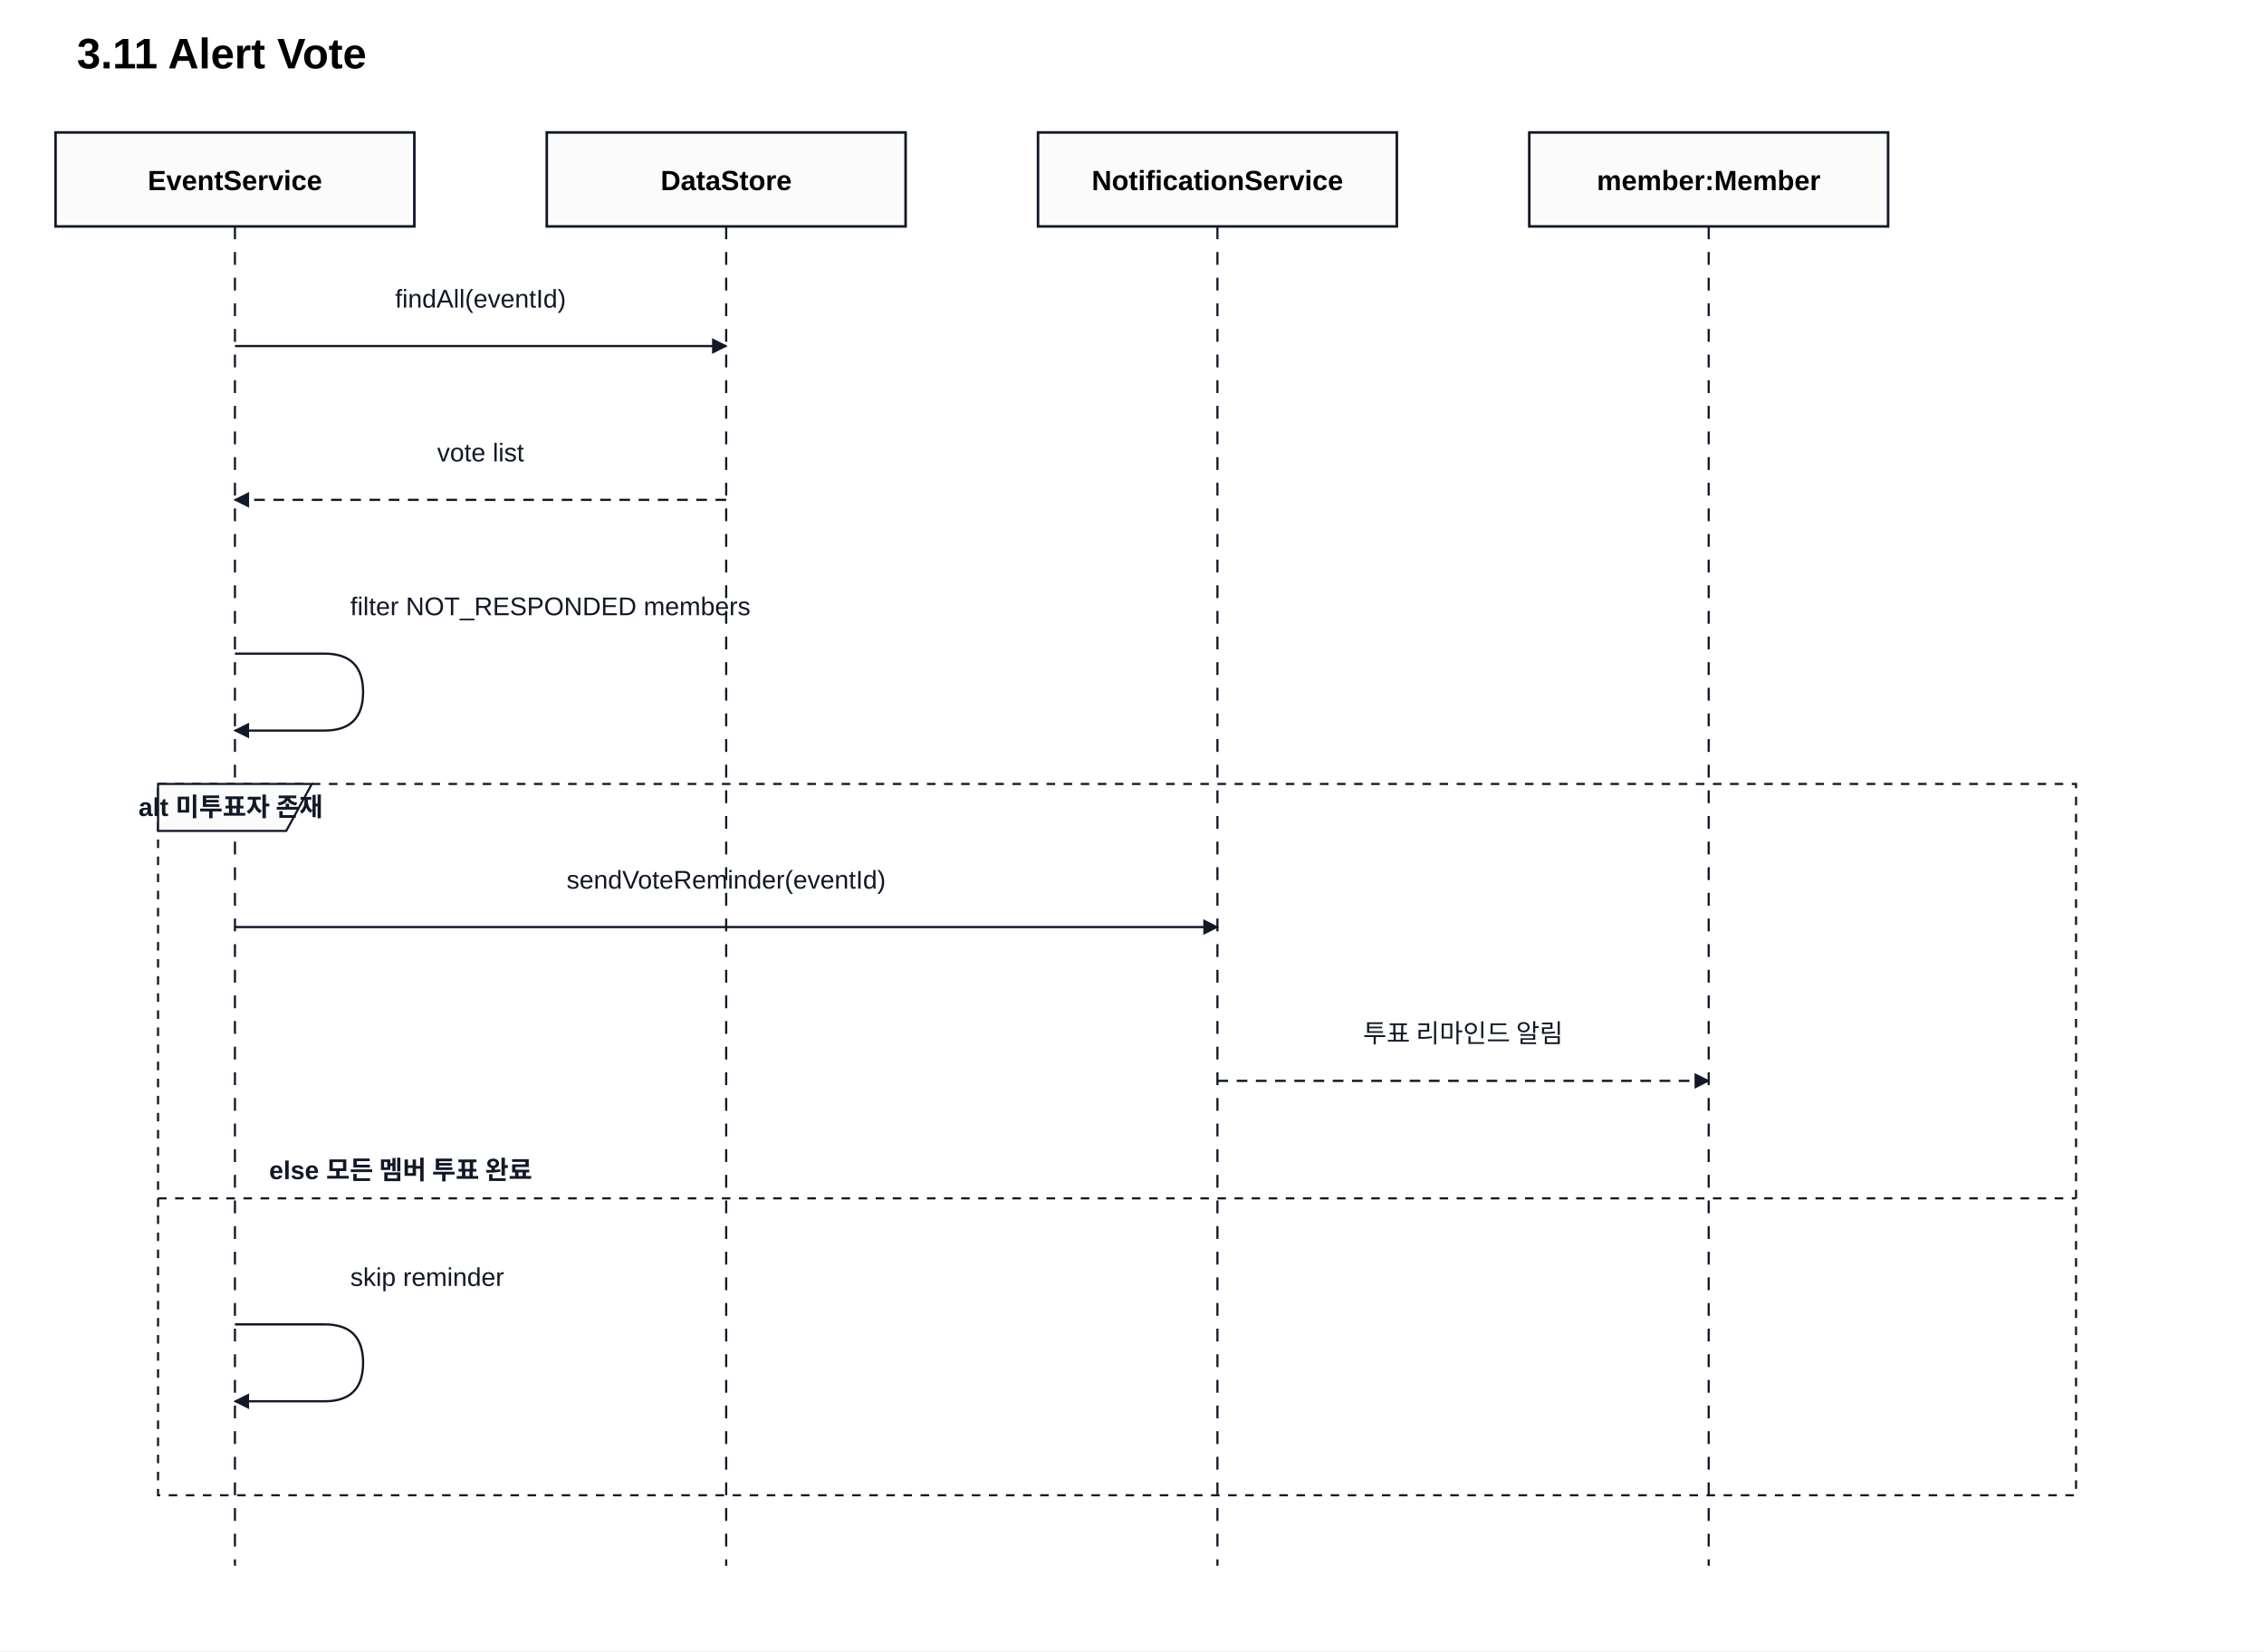
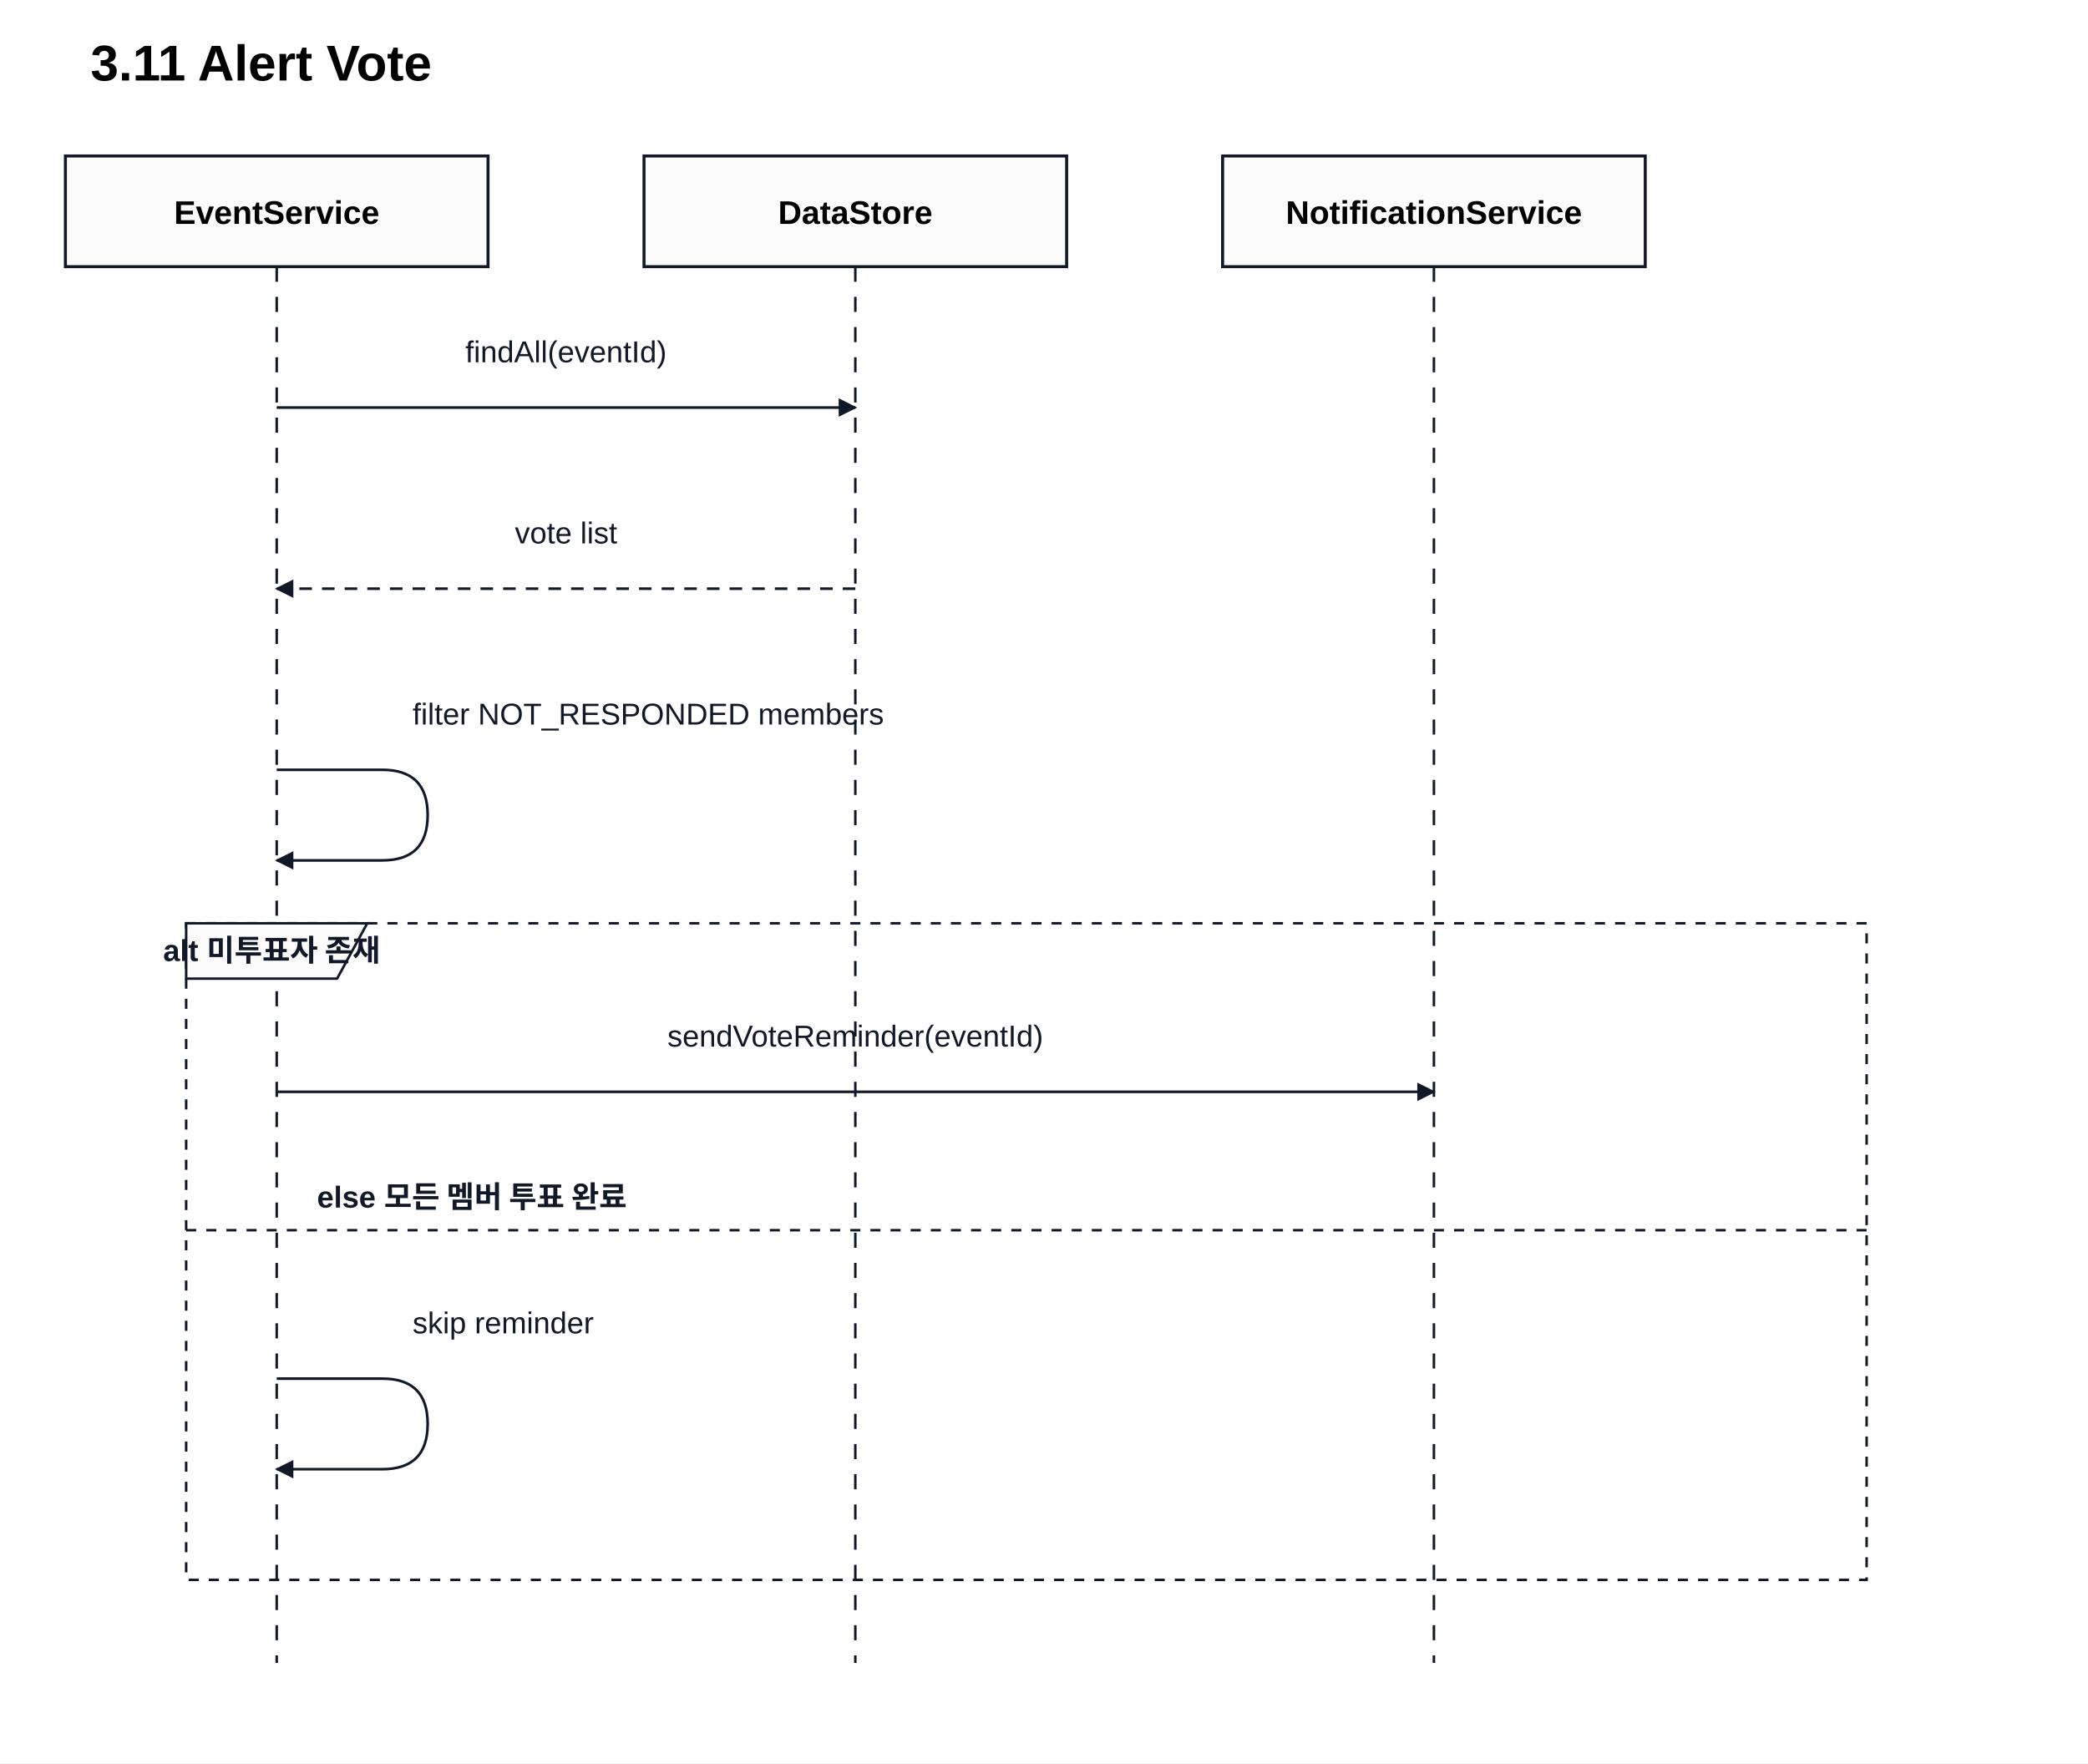
- <svg xmlns="http://www.w3.org/2000/svg" width="1060" height="773" viewBox="0 0 1060 773">
+ <svg xmlns="http://www.w3.org/2000/svg" width="830" height="701" viewBox="0 0 830 701">
  <defs>
    <marker id="arrow" viewBox="0 0 10 10" refX="9" refY="5" markerWidth="7" markerHeight="7" orient="auto">
      <path d="M0 0 L10 5 L0 10 z" fill="#111827" />
    </marker>
    <marker id="hollowArrow" viewBox="0 0 10 10" refX="9" refY="5" markerWidth="7" markerHeight="7" orient="auto">
      <path d="M0 0 L10 5 L0 10 z" fill="#fbfbfb" stroke="#111827" />
    </marker>
    <marker id="diamond" viewBox="0 0 16 10" refX="1" refY="5" markerWidth="11" markerHeight="9" orient="auto">
      <path d="M1 5 L8 1 L15 5 L8 9 z" fill="#111827" stroke="#111827" />
    </marker>
  </defs>
  <rect width="100%" height="100%" fill="#ffffff" />
  <text x="36" y="32" font-family="Arial, sans-serif" font-size="20" font-weight="700">3.11 Alert Vote</text>
  <rect x="26" y="62" width="168" height="44" fill="#fbfbfb" stroke="#111827" stroke-width="1.2" />
  <text x="110" y="89" text-anchor="middle" font-family="Arial, sans-serif" font-size="13" font-weight="700">EventService</text>
-   <line x1="110" y1="106" x2="110" y2="733" stroke="#111827" stroke-width="1" stroke-dasharray="6 6" />
+   <line x1="110" y1="106" x2="110" y2="661" stroke="#111827" stroke-width="1" stroke-dasharray="6 6" />
  <rect x="256" y="62" width="168" height="44" fill="#fbfbfb" stroke="#111827" stroke-width="1.2" />
  <text x="340" y="89" text-anchor="middle" font-family="Arial, sans-serif" font-size="13" font-weight="700">DataStore</text>
-   <line x1="340" y1="106" x2="340" y2="733" stroke="#111827" stroke-width="1" stroke-dasharray="6 6" />
+   <line x1="340" y1="106" x2="340" y2="661" stroke="#111827" stroke-width="1" stroke-dasharray="6 6" />
  <rect x="486" y="62" width="168" height="44" fill="#fbfbfb" stroke="#111827" stroke-width="1.2" />
  <text x="570" y="89" text-anchor="middle" font-family="Arial, sans-serif" font-size="13" font-weight="700">NotificationService</text>
-   <line x1="570" y1="106" x2="570" y2="733" stroke="#111827" stroke-width="1" stroke-dasharray="6 6" />
-   <rect x="716" y="62" width="168" height="44" fill="#fbfbfb" stroke="#111827" stroke-width="1.2" />
-   <text x="800" y="89" text-anchor="middle" font-family="Arial, sans-serif" font-size="13" font-weight="700">member:Member</text>
-   <line x1="800" y1="106" x2="800" y2="733" stroke="#111827" stroke-width="1" stroke-dasharray="6 6" />
-   <rect x="74" y="367" width="898" height="333" fill="none" stroke="#111827" stroke-dasharray="4 4" />
+   <line x1="570" y1="106" x2="570" y2="661" stroke="#111827" stroke-width="1" stroke-dasharray="6 6" />
+   <rect x="74" y="367" width="668" height="261" fill="none" stroke="#111827" stroke-dasharray="4 4" />
  <path d="M74 367 h72 l-12 22 h-60 z" fill="#fbfbfb" stroke="#111827" />
  <text x="108" y="382" text-anchor="middle" font-family="Arial, sans-serif" font-size="12" font-weight="700" fill="#111827">alt 미투표자 존재</text>
-   <line x1="74" y1="561" x2="972" y2="561" stroke="#111827" stroke-dasharray="4 4" />
-   <text x="126" y="552" text-anchor="start" font-family="Arial, sans-serif" font-size="12" font-weight="700" fill="#111827">else 모든 멤버 투표 완료</text>
+   <line x1="74" y1="489" x2="742" y2="489" stroke="#111827" stroke-dasharray="4 4" />
+   <text x="126" y="480" text-anchor="start" font-family="Arial, sans-serif" font-size="12" font-weight="700" fill="#111827">else 모든 멤버 투표 완료</text>
  <line x1="110" y1="162" x2="340" y2="162" stroke="#111827" stroke-width="1.05" marker-end="url(#arrow)" />
  <text x="225" y="144" text-anchor="middle" font-family="Arial, sans-serif" font-size="12" font-weight="400" fill="#111827">findAll(eventId)</text>
  <line x1="340" y1="234" x2="110" y2="234" stroke="#111827" stroke-width="1.05" marker-end="url(#arrow)" stroke-dasharray="5 4" />
  <text x="225" y="216" text-anchor="middle" font-family="Arial, sans-serif" font-size="12" font-weight="400" fill="#111827">vote list</text>
  <path d="M110 306 h42 q18 0 18 18 q0 18 -18 18 h-42" fill="none" stroke="#111827" stroke-width="1.05" marker-end="url(#arrow)" />
  <text x="164" y="288" text-anchor="start" font-family="Arial, sans-serif" font-size="12" font-weight="400" fill="#111827">filter NOT_RESPONDED members</text>
  <line x1="110" y1="434" x2="570" y2="434" stroke="#111827" stroke-width="1.05" marker-end="url(#arrow)" />
  <text x="340" y="416" text-anchor="middle" font-family="Arial, sans-serif" font-size="12" font-weight="400" fill="#111827">sendVoteReminder(eventId)</text>
-   <line x1="570" y1="506" x2="800" y2="506" stroke="#111827" stroke-width="1.05" marker-end="url(#arrow)" stroke-dasharray="5 4" />
-   <text x="685" y="488" text-anchor="middle" font-family="Arial, sans-serif" font-size="12" font-weight="400" fill="#111827">투표 리마인드 알림</text>
-   <path d="M110 620 h42 q18 0 18 18 q0 18 -18 18 h-42" fill="none" stroke="#111827" stroke-width="1.05" marker-end="url(#arrow)" />
-   <text x="164" y="602" text-anchor="start" font-family="Arial, sans-serif" font-size="12" font-weight="400" fill="#111827">skip reminder</text>
+   <path d="M110 548 h42 q18 0 18 18 q0 18 -18 18 h-42" fill="none" stroke="#111827" stroke-width="1.05" marker-end="url(#arrow)" />
+   <text x="164" y="530" text-anchor="start" font-family="Arial, sans-serif" font-size="12" font-weight="400" fill="#111827">skip reminder</text>
</svg>
